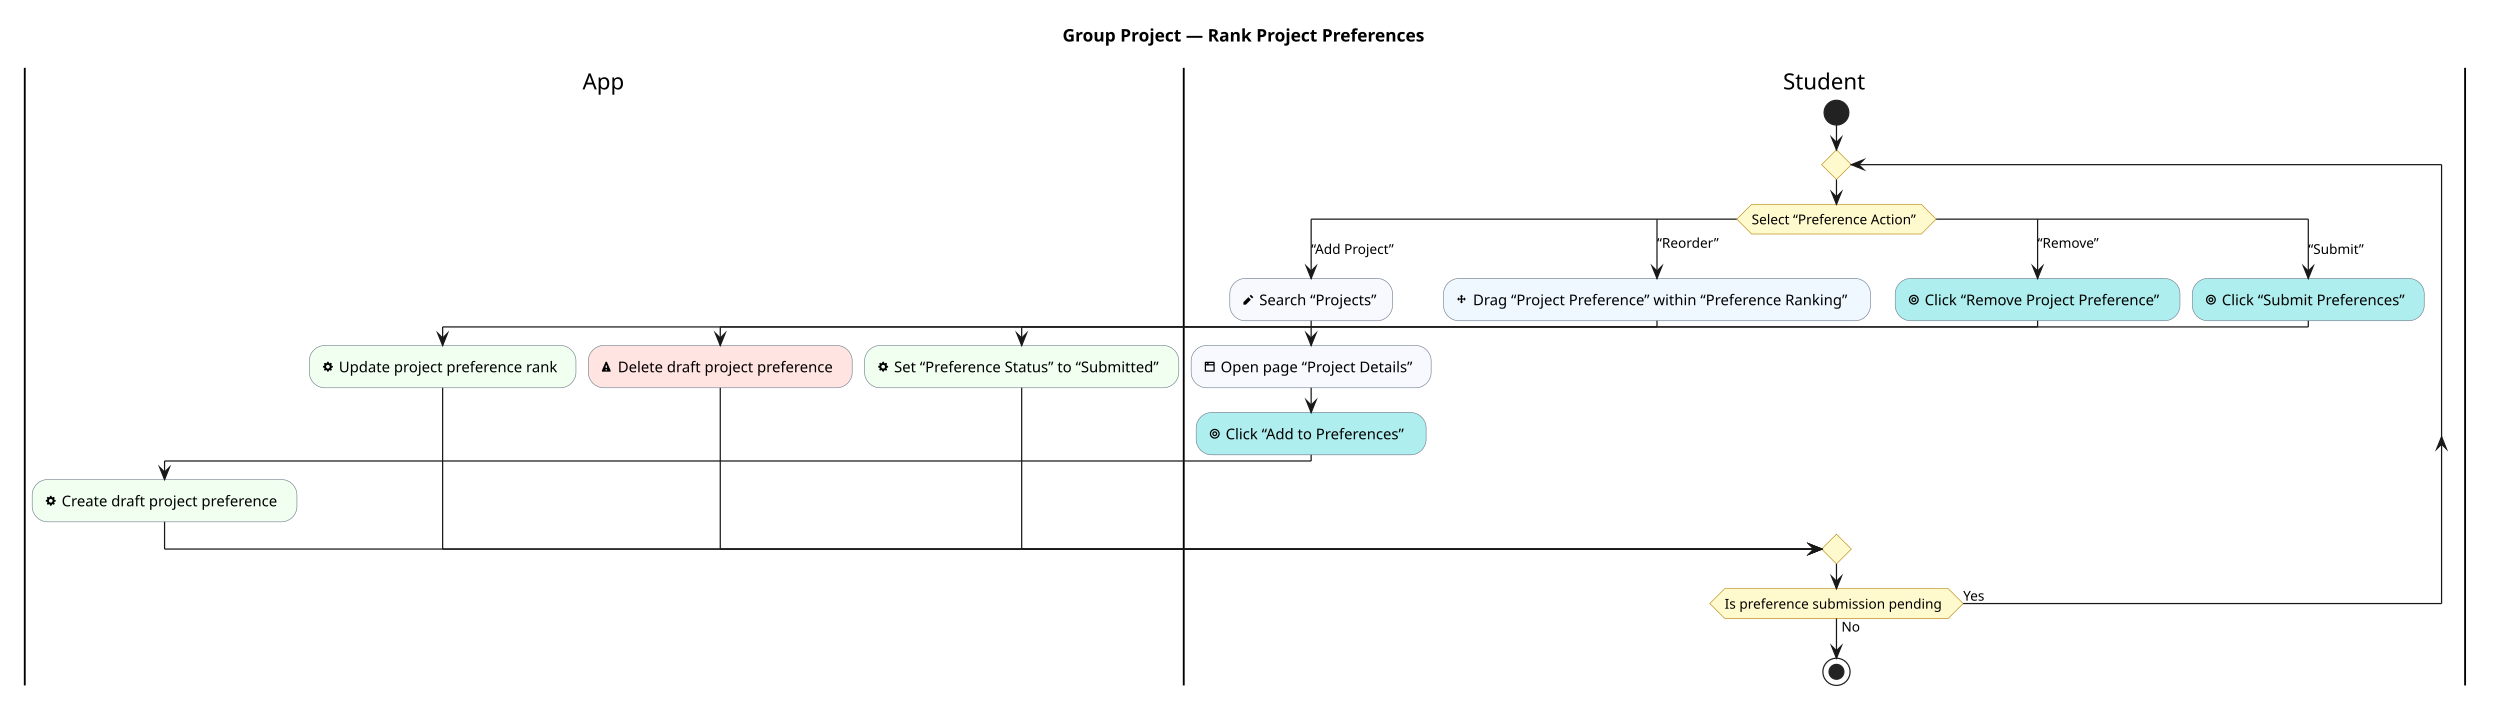
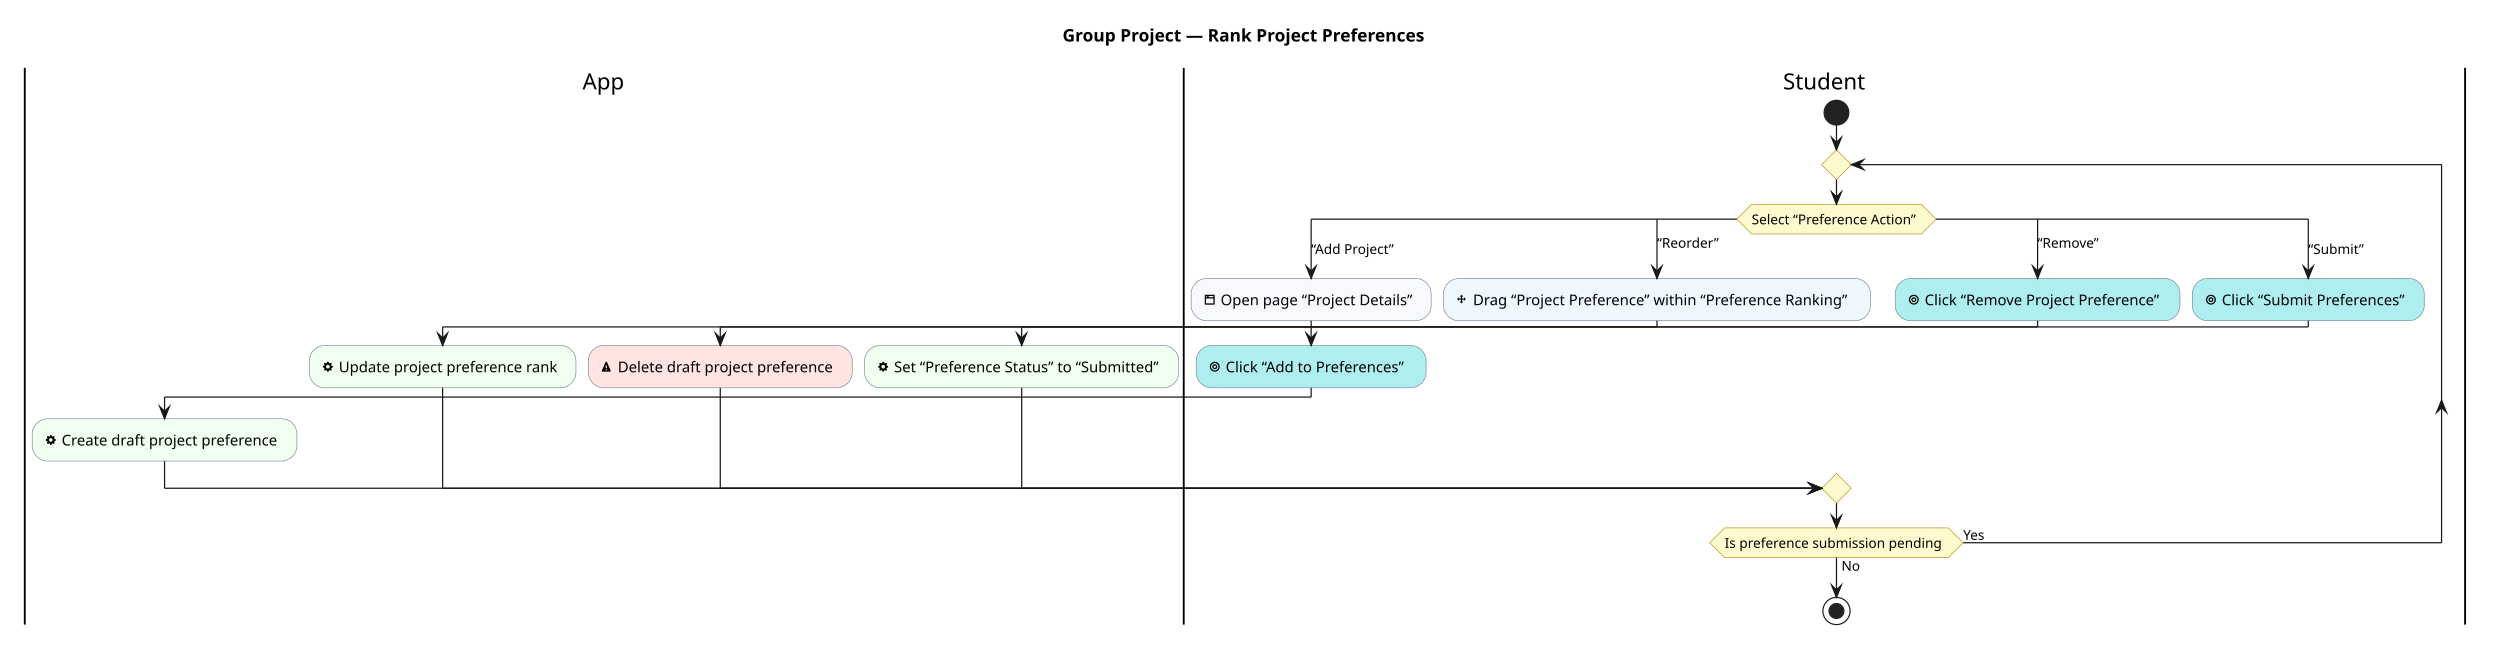
- <svg xmlns="http://www.w3.org/2000/svg" contentStyleType="text/css" data-diagram-type="ACTIVITY" height="574px" preserveAspectRatio="none" style="width:2019px;height:574px;background:#FFFFFF;" version="1.1" viewBox="0 0 2019 574" width="2019px" zoomAndPan="magnify">
+ <svg xmlns="http://www.w3.org/2000/svg" contentStyleType="text/css" data-diagram-type="ACTIVITY" height="525px" preserveAspectRatio="none" style="width:2019px;height:525px;background:#FFFFFF;" version="1.1" viewBox="0 0 2019 525" width="2019px" zoomAndPan="magnify">
  <defs />
  <g>
    <g class="title" data-source-line="2">
      <text fill="#000000" font-family="sans-serif" font-size="14" font-weight="700" lengthAdjust="spacing" textLength="301.485" x="858.088" y="33.535">Group Project — Rank Project Preferences</text>
    </g>
    <rect fill="none" height="21.199" style="stroke:none;stroke-width:1;" width="1972.662" x="20" y="54.785" />
-     <rect fill="#F0FFF0" height="34.133" rx="12.5" ry="12.5" style="stroke:#708090;stroke-width:0.5;" width="213.803" x="26" y="387.293" />
-     <path d="M40.5,400.426 L40,401.616 C39.9,401.646 39.81,401.696 39.72,401.746 L38.53,401.246 L37.81,401.966 L38.31,403.156 C38.26,403.256 38.22,403.336 38.18,403.436 L36.99,403.936 L36.99,404.936 L38.18,405.436 C38.22,405.536 38.26,405.616 38.31,405.716 L37.81,406.906 L38.53,407.626 L39.72,407.126 C39.81,407.166 39.9,407.216 40,407.256 L40.5,408.446 L41.5,408.446 L42,407.256 C42.09,407.216 42.19,407.176 42.28,407.126 L43.47,407.626 L44.19,406.906 L43.69,405.716 C43.73,405.626 43.78,405.526 43.82,405.436 L45.01,404.936 L45.01,403.936 L43.82,403.436 C43.79,403.346 43.74,403.246 43.69,403.156 L44.19,401.966 L43.47,401.246 L42.28,401.746 C42.19,401.706 42.09,401.656 42,401.616 L41.5,400.426 L40.5,400.426 M41,402.926 C41.83,402.926 42.5,403.596 42.5,404.426 C42.5,405.256 41.83,405.926 41,405.926 C40.17,405.926 39.5,405.256 39.5,404.426 C39.5,403.596 40.17,402.926 41,402.926" fill="#000000" />
-     <text fill="#000000" font-family="sans-serif" font-size="12" lengthAdjust="spacing" textLength="180.006" x="49.797" y="408.894">Create draft project preference</text>
+     <rect fill="#F0FFF0" height="34.133" rx="12.5" ry="12.5" style="stroke:#708090;stroke-width:0.5;" width="213.803" x="26" y="338.182" />
+     <path d="M40.5,351.315 L40,352.505 C39.9,352.534 39.81,352.584 39.72,352.635 L38.53,352.135 L37.81,352.854 L38.31,354.045 C38.26,354.144 38.22,354.224 38.18,354.325 L36.99,354.825 L36.99,355.825 L38.18,356.325 C38.22,356.425 38.26,356.505 38.31,356.604 L37.81,357.795 L38.53,358.514 L39.72,358.014 C39.81,358.055 39.9,358.104 40,358.144 L40.5,359.334 L41.5,359.334 L42,358.144 C42.09,358.104 42.19,358.065 42.28,358.014 L43.47,358.514 L44.19,357.795 L43.69,356.604 C43.73,356.514 43.78,356.414 43.82,356.325 L45.01,355.825 L45.01,354.825 L43.82,354.325 C43.79,354.235 43.74,354.135 43.69,354.045 L44.19,352.854 L43.47,352.135 L42.28,352.635 C42.19,352.594 42.09,352.545 42,352.505 L41.5,351.315 L40.5,351.315 M41,353.815 C41.83,353.815 42.5,354.485 42.5,355.315 C42.5,356.144 41.83,356.815 41,356.815 C40.17,356.815 39.5,356.144 39.5,355.315 C39.5,354.485 40.17,353.815 41,353.815" fill="#000000" />
+     <text fill="#000000" font-family="sans-serif" font-size="12" lengthAdjust="spacing" textLength="180.006" x="49.797" y="359.783">Create draft project preference</text>
    <rect fill="#F0FFF0" height="34.133" rx="12.5" ry="12.5" style="stroke:#708090;stroke-width:0.5;" width="215.332" x="249.803" y="279.027" />
    <path d="M264.303,292.16 L263.803,293.35 C263.703,293.38 263.613,293.43 263.523,293.48 L262.333,292.98 L261.613,293.7 L262.113,294.89 C262.063,294.99 262.023,295.07 261.983,295.17 L260.793,295.67 L260.793,296.67 L261.983,297.17 C262.023,297.27 262.063,297.35 262.113,297.45 L261.613,298.64 L262.333,299.36 L263.523,298.86 C263.613,298.9 263.703,298.95 263.803,298.99 L264.303,300.18 L265.303,300.18 L265.803,298.99 C265.893,298.95 265.993,298.91 266.083,298.86 L267.273,299.36 L267.993,298.64 L267.493,297.45 C267.533,297.36 267.583,297.26 267.623,297.17 L268.813,296.67 L268.813,295.67 L267.623,295.17 C267.593,295.08 267.543,294.98 267.493,294.89 L267.993,293.7 L267.273,292.98 L266.083,293.48 C265.993,293.44 265.893,293.39 265.803,293.35 L265.303,292.16 L264.303,292.16 M264.803,294.66 C265.633,294.66 266.303,295.33 266.303,296.16 C266.303,296.99 265.633,297.66 264.803,297.66 C263.973,297.66 263.303,296.99 263.303,296.16 C263.303,295.33 263.973,294.66 264.803,294.66" fill="#000000" />
    <text fill="#000000" font-family="sans-serif" font-size="12" lengthAdjust="spacing" textLength="181.535" x="273.6" y="300.629">Update project preference rank</text>
    <rect fill="#FFE4E1" height="34.133" rx="12.5" ry="12.5" style="stroke:#708090;stroke-width:0.5;" width="213.106" x="475.135" y="279.027" />
    <path d="M489.225,292.16 C489.165,292.16 489.125,292.2 489.095,292.25 L486.155,299.06 C486.135,299.11 486.125,299.19 486.125,299.25 L486.125,300.06 C486.125,300.11 486.165,300.15 486.215,300.15 L493.025,300.15 C493.075,300.15 493.115,300.11 493.115,300.06 L493.115,299.25 C493.115,299.2 493.105,299.11 493.085,299.06 L490.145,292.25 C490.125,292.2 490.075,292.16 490.015,292.16 L489.205,292.16 M489.135,295.16 L490.135,295.16 L490.135,297.16 L489.135,297.16 L489.135,295.16 M489.135,298.16 L490.135,298.16 L490.135,299.16 L489.135,299.16 L489.135,298.16" fill="#000000" />
    <text fill="#000000" font-family="sans-serif" font-size="12" lengthAdjust="spacing" textLength="179.309" x="498.932" y="300.629">Delete draft project preference</text>
    <rect fill="#F0FFF0" height="34.133" rx="12.5" ry="12.5" style="stroke:#708090;stroke-width:0.5;" width="253.74" x="698.24" y="279.027" />
    <path d="M712.74,292.16 L712.24,293.35 C712.14,293.38 712.05,293.43 711.96,293.48 L710.77,292.98 L710.05,293.7 L710.55,294.89 C710.5,294.99 710.46,295.07 710.42,295.17 L709.23,295.67 L709.23,296.67 L710.42,297.17 C710.46,297.27 710.5,297.35 710.55,297.45 L710.05,298.64 L710.77,299.36 L711.96,298.86 C712.05,298.9 712.14,298.95 712.24,298.99 L712.74,300.18 L713.74,300.18 L714.24,298.99 C714.33,298.95 714.43,298.91 714.52,298.86 L715.71,299.36 L716.43,298.64 L715.93,297.45 C715.97,297.36 716.02,297.26 716.06,297.17 L717.25,296.67 L717.25,295.67 L716.06,295.17 C716.03,295.08 715.98,294.98 715.93,294.89 L716.43,293.7 L715.71,292.98 L714.52,293.48 C714.43,293.44 714.33,293.39 714.24,293.35 L713.74,292.16 L712.74,292.16 M713.24,294.66 C714.07,294.66 714.74,295.33 714.74,296.16 C714.74,296.99 714.07,297.66 713.24,297.66 C712.41,297.66 711.74,296.99 711.74,296.16 C711.74,295.33 712.41,294.66 713.24,294.66" fill="#000000" />
    <text fill="#000000" font-family="sans-serif" font-size="12" lengthAdjust="spacing" textLength="219.943" x="722.037" y="300.629">Set “Preference Status” to “Submitted”</text>
-     <line style="stroke:#000000;stroke-width:1.5;" x1="20" x2="20" y1="54.785" y2="553.561" />
+     <line style="stroke:#000000;stroke-width:1.5;" x1="20" x2="20" y1="54.785" y2="504.449" />
    <ellipse cx="1483.136" cy="90.984" fill="#222222" rx="10" ry="10" style="stroke:#222222;stroke-width:1;" />
    <polygon fill="#FFFACD" points="1414.627,164.984,1551.644,164.984,1563.644,176.984,1551.644,188.984,1414.627,188.984,1402.627,176.984,1414.627,164.984" style="stroke:#B8860B;stroke-width:0.5;stroke-linejoin:miter;stroke-miterlimit:10;" />
    <text fill="#000000" font-family="sans-serif" font-size="11" lengthAdjust="spacing" textLength="137.017" x="1414.627" y="181.142">Select “Preference Action”</text>
-     <rect fill="#F8F8FF" height="34.133" rx="12.5" ry="12.5" style="stroke:#708090;stroke-width:0.5;" width="131.414" x="993.179" y="224.894" />
-     <path d="M1010.179,238.027 L1009.179,239.027 L1011.179,241.027 L1012.179,240.027 L1010.179,238.027 M1008.179,240.027 L1004.179,244.027 L1004.179,246.027 L1006.179,246.027 L1010.179,242.027 L1008.179,240.027" fill="#000000" />
-     <text fill="#000000" font-family="sans-serif" font-size="12" lengthAdjust="spacing" textLength="97.617" x="1016.976" y="246.496">Search “Projects”</text>
-     <rect fill="#F8F8FF" height="34.133" rx="12.5" ry="12.5" style="stroke:#708090;stroke-width:0.5;" width="193.81" x="961.981" y="279.027" />
-     <path d="M973.321,292.16 A0.5,0.5 0 0 0 972.981,292.66 L972.981,299.66 A0.5,0.5 0 0 0 973.481,300.16 L980.481,300.16 A0.5,0.5 0 0 0 980.981,299.66 L980.981,292.66 A0.5,0.5 0 0 0 980.481,292.16 L973.481,292.16 A0.5,0.5 0 0 0 973.39,292.16 A0.5,0.5 0 0 0 973.331,292.16 M974.481,293.16 C974.76,293.16 974.981,293.38 974.981,293.66 C974.981,293.94 974.76,294.16 974.481,294.16 C974.201,294.16 973.981,293.94 973.981,293.66 C973.981,293.38 974.201,293.16 974.481,293.16 M976.481,293.16 L979.481,293.16 C979.76,293.16 979.981,293.38 979.981,293.66 C979.981,293.94 979.76,294.16 979.481,294.16 L976.481,294.16 C976.201,294.16 975.981,293.94 975.981,293.66 C975.981,293.38 976.201,293.16 976.481,293.16 M973.981,295.16 L979.981,295.16 L979.981,299.16 L973.981,299.16 L973.981,295.16" fill="#000000" />
-     <text fill="#000000" font-family="sans-serif" font-size="12" lengthAdjust="spacing" textLength="160.014" x="985.777" y="300.629">Open page “Project Details”</text>
-     <rect fill="#AFEEEE" height="34.133" rx="12.5" ry="12.5" style="stroke:#708090;stroke-width:0.5;" width="185.69" x="966.041" y="333.16" />
-     <path d="M981.041,346.293 C978.841,346.293 977.041,348.093 977.041,350.293 C977.041,352.493 978.841,354.293 981.041,354.293 C983.241,354.293 985.041,352.493 985.041,350.293 C985.041,348.093 983.241,346.293 981.041,346.293 M981.041,347.293 C982.701,347.293 984.041,348.633 984.041,350.293 C984.041,351.953 982.701,353.293 981.041,353.293 C979.381,353.293 978.041,351.953 978.041,350.293 C978.041,348.633 979.381,347.293 981.041,347.293 M981.041,348.293 C979.941,348.293 979.041,349.193 979.041,350.293 C979.041,351.393 979.941,352.293 981.041,352.293 C982.141,352.293 983.041,351.393 983.041,350.293 C983.041,349.193 982.141,348.293 981.041,348.293 M981.041,349.293 C981.601,349.293 982.041,349.733 982.041,350.293 C982.041,350.853 981.601,351.293 981.041,351.293 C980.481,351.293 980.041,350.853 980.041,350.293 C980.041,349.733 980.481,349.293 981.041,349.293" fill="#000000" />
-     <text fill="#000000" font-family="sans-serif" font-size="12" lengthAdjust="spacing" textLength="151.893" x="989.838" y="354.762">Click “Add to Preferences”</text>
+     <rect fill="#F8F8FF" height="34.133" rx="12.5" ry="12.5" style="stroke:#708090;stroke-width:0.5;" width="193.81" x="961.981" y="224.894" />
+     <path d="M973.321,238.027 A0.5,0.5 0 0 0 972.981,238.527 L972.981,245.527 A0.5,0.5 0 0 0 973.481,246.027 L980.481,246.027 A0.5,0.5 0 0 0 980.981,245.527 L980.981,238.527 A0.5,0.5 0 0 0 980.481,238.027 L973.481,238.027 A0.5,0.5 0 0 0 973.39,238.027 A0.5,0.5 0 0 0 973.331,238.027 M974.481,239.027 C974.76,239.027 974.981,239.247 974.981,239.527 C974.981,239.807 974.76,240.027 974.481,240.027 C974.201,240.027 973.981,239.807 973.981,239.527 C973.981,239.247 974.201,239.027 974.481,239.027 M976.481,239.027 L979.481,239.027 C979.76,239.027 979.981,239.247 979.981,239.527 C979.981,239.807 979.76,240.027 979.481,240.027 L976.481,240.027 C976.201,240.027 975.981,239.807 975.981,239.527 C975.981,239.247 976.201,239.027 976.481,239.027 M973.981,241.027 L979.981,241.027 L979.981,245.027 L973.981,245.027 L973.981,241.027" fill="#000000" />
+     <text fill="#000000" font-family="sans-serif" font-size="12" lengthAdjust="spacing" textLength="160.014" x="985.777" y="246.496">Open page “Project Details”</text>
+     <rect fill="#AFEEEE" height="34.133" rx="12.5" ry="12.5" style="stroke:#708090;stroke-width:0.5;" width="185.69" x="966.041" y="279.027" />
+     <path d="M981.041,292.16 C978.841,292.16 977.041,293.96 977.041,296.16 C977.041,298.36 978.841,300.16 981.041,300.16 C983.241,300.16 985.041,298.36 985.041,296.16 C985.041,293.96 983.241,292.16 981.041,292.16 M981.041,293.16 C982.701,293.16 984.041,294.5 984.041,296.16 C984.041,297.82 982.701,299.16 981.041,299.16 C979.381,299.16 978.041,297.82 978.041,296.16 C978.041,294.5 979.381,293.16 981.041,293.16 M981.041,294.16 C979.941,294.16 979.041,295.06 979.041,296.16 C979.041,297.26 979.941,298.16 981.041,298.16 C982.141,298.16 983.041,297.26 983.041,296.16 C983.041,295.06 982.141,294.16 981.041,294.16 M981.041,295.16 C981.601,295.16 982.041,295.6 982.041,296.16 C982.041,296.72 981.601,297.16 981.041,297.16 C980.481,297.16 980.041,296.72 980.041,296.16 C980.041,295.6 980.481,295.16 981.041,295.16" fill="#000000" />
+     <text fill="#000000" font-family="sans-serif" font-size="12" lengthAdjust="spacing" textLength="151.893" x="989.838" y="300.629">Click “Add to Preferences”</text>
    <rect fill="#F0F8FF" height="34.133" rx="12.5" ry="12.5" style="stroke:#708090;stroke-width:0.5;" width="344.795" x="1165.791" y="224.894" />
    <path d="M1180.291,238.027 L1178.791,239.527 L1179.791,239.527 L1179.791,241.027 L1178.291,241.027 L1178.291,240.027 L1176.791,241.527 L1178.291,243.027 L1178.291,242.027 L1179.791,242.027 L1179.791,243.527 L1178.791,243.527 L1180.291,245.027 L1181.791,243.527 L1180.791,243.527 L1180.791,242.027 L1182.291,242.027 L1182.291,243.027 L1183.791,241.527 L1182.291,240.027 L1182.291,241.027 L1180.791,241.027 L1180.791,239.527 L1181.791,239.527 L1180.291,238.027" fill="#000000" />
    <text fill="#000000" font-family="sans-serif" font-size="12" lengthAdjust="spacing" textLength="310.998" x="1189.588" y="246.496">Drag “Project Preference” within “Preference Ranking”</text>
    <rect fill="#AFEEEE" height="34.133" rx="12.5" ry="12.5" style="stroke:#708090;stroke-width:0.5;" width="229.957" x="1530.586" y="224.894" />
    <path d="M1545.586,238.027 C1543.386,238.027 1541.586,239.827 1541.586,242.027 C1541.586,244.227 1543.386,246.027 1545.586,246.027 C1547.786,246.027 1549.586,244.227 1549.586,242.027 C1549.586,239.827 1547.786,238.027 1545.586,238.027 M1545.586,239.027 C1547.246,239.027 1548.586,240.367 1548.586,242.027 C1548.586,243.687 1547.246,245.027 1545.586,245.027 C1543.926,245.027 1542.586,243.687 1542.586,242.027 C1542.586,240.367 1543.926,239.027 1545.586,239.027 M1545.586,240.027 C1544.486,240.027 1543.586,240.927 1543.586,242.027 C1543.586,243.127 1544.486,244.027 1545.586,244.027 C1546.686,244.027 1547.586,243.127 1547.586,242.027 C1547.586,240.927 1546.686,240.027 1545.586,240.027 M1545.586,241.027 C1546.146,241.027 1546.586,241.467 1546.586,242.027 C1546.586,242.587 1546.146,243.027 1545.586,243.027 C1545.026,243.027 1544.586,242.587 1544.586,242.027 C1544.586,241.467 1545.026,241.027 1545.586,241.027" fill="#000000" />
    <text fill="#000000" font-family="sans-serif" font-size="12" lengthAdjust="spacing" textLength="196.16" x="1554.383" y="246.496">Click “Remove Project Preference”</text>
    <rect fill="#AFEEEE" height="34.133" rx="12.5" ry="12.5" style="stroke:#708090;stroke-width:0.5;" width="187.272" x="1770.543" y="224.894" />
    <path d="M1785.543,238.027 C1783.343,238.027 1781.543,239.827 1781.543,242.027 C1781.543,244.227 1783.343,246.027 1785.543,246.027 C1787.743,246.027 1789.543,244.227 1789.543,242.027 C1789.543,239.827 1787.743,238.027 1785.543,238.027 M1785.543,239.027 C1787.203,239.027 1788.543,240.367 1788.543,242.027 C1788.543,243.687 1787.203,245.027 1785.543,245.027 C1783.883,245.027 1782.543,243.687 1782.543,242.027 C1782.543,240.367 1783.883,239.027 1785.543,239.027 M1785.543,240.027 C1784.443,240.027 1783.543,240.927 1783.543,242.027 C1783.543,243.127 1784.443,244.027 1785.543,244.027 C1786.643,244.027 1787.543,243.127 1787.543,242.027 C1787.543,240.927 1786.643,240.027 1785.543,240.027 M1785.543,241.027 C1786.103,241.027 1786.543,241.467 1786.543,242.027 C1786.543,242.587 1786.103,243.027 1785.543,243.027 C1784.983,243.027 1784.543,242.587 1784.543,242.027 C1784.543,241.467 1784.983,241.027 1785.543,241.027" fill="#000000" />
    <text fill="#000000" font-family="sans-serif" font-size="12" lengthAdjust="spacing" textLength="153.475" x="1794.34" y="246.496">Click “Submit Preferences”</text>
-     <polygon fill="#FFFACD" points="1483.136,431.426,1483.136,431.426,1495.136,443.426,1483.136,455.426,1483.136,455.426,1471.136,443.426,1483.136,431.426" style="stroke:#B8860B;stroke-width:0.5;stroke-linejoin:miter;stroke-miterlimit:10;" />
+     <polygon fill="#FFFACD" points="1483.136,382.315,1483.136,382.315,1495.136,394.315,1483.136,406.315,1483.136,406.315,1471.136,394.315,1483.136,382.315" style="stroke:#B8860B;stroke-width:0.5;stroke-linejoin:miter;stroke-miterlimit:10;" />
    <polygon fill="#FFFACD" points="1483.136,120.984,1495.136,132.984,1483.136,144.984,1471.136,132.984,1483.136,120.984" style="stroke:#B8860B;stroke-width:0.5;stroke-linejoin:miter;stroke-miterlimit:10;" />
-     <polygon fill="#FFFACD" points="1392.829,475.426,1573.443,475.426,1585.443,487.426,1573.443,499.426,1392.829,499.426,1380.829,487.426,1392.829,475.426" style="stroke:#B8860B;stroke-width:0.5;stroke-linejoin:miter;stroke-miterlimit:10;" />
-     <text fill="#000000" font-family="sans-serif" font-size="11" lengthAdjust="spacing" textLength="14.883" x="1487.136" y="510.06">No</text>
-     <text fill="#000000" font-family="sans-serif" font-size="11" lengthAdjust="spacing" textLength="180.614" x="1392.829" y="491.583">Is preference submission pending</text>
-     <text fill="#000000" font-family="sans-serif" font-size="11" lengthAdjust="spacing" textLength="18.589" x="1585.443" y="485.106">Yes</text>
-     <ellipse cx="1483.136" cy="542.561" fill="none" rx="11" ry="11" style="stroke:#222222;stroke-width:1;" />
-     <ellipse cx="1483.136" cy="542.561" fill="#222222" rx="6" ry="6" style="stroke:#222222;stroke-width:1;" />
-     <line style="stroke:#000000;stroke-width:1.5;" x1="955.981" x2="955.981" y1="54.785" y2="553.561" />
-     <line style="stroke:#000000;stroke-width:1.5;" x1="1990.814" x2="1990.814" y1="54.785" y2="553.561" />
+     <polygon fill="#FFFACD" points="1392.829,426.315,1573.443,426.315,1585.443,438.315,1573.443,450.315,1392.829,450.315,1380.829,438.315,1392.829,426.315" style="stroke:#B8860B;stroke-width:0.5;stroke-linejoin:miter;stroke-miterlimit:10;" />
+     <text fill="#000000" font-family="sans-serif" font-size="11" lengthAdjust="spacing" textLength="14.883" x="1487.136" y="460.949">No</text>
+     <text fill="#000000" font-family="sans-serif" font-size="11" lengthAdjust="spacing" textLength="180.614" x="1392.829" y="442.472">Is preference submission pending</text>
+     <text fill="#000000" font-family="sans-serif" font-size="11" lengthAdjust="spacing" textLength="18.589" x="1585.443" y="435.994">Yes</text>
+     <ellipse cx="1483.136" cy="493.449" fill="none" rx="11" ry="11" style="stroke:#222222;stroke-width:1;" />
+     <ellipse cx="1483.136" cy="493.449" fill="#222222" rx="6" ry="6" style="stroke:#222222;stroke-width:1;" />
+     <line style="stroke:#000000;stroke-width:1.5;" x1="955.981" x2="955.981" y1="54.785" y2="504.449" />
+     <line style="stroke:#000000;stroke-width:1.5;" x1="1990.814" x2="1990.814" y1="54.785" y2="504.449" />
    <line style="stroke:#181818;stroke-width:1;" x1="1058.886" x2="1058.886" y1="259.027" y2="279.027" />
    <polygon fill="#181818" points="1054.886,269.027,1058.886,279.027,1062.886,269.027,1058.886,273.027" style="stroke:#181818;stroke-width:1;stroke-linejoin:miter;stroke-miterlimit:10;" />
-     <line style="stroke:#181818;stroke-width:1;" x1="1058.886" x2="1058.886" y1="313.16" y2="333.16" />
-     <polygon fill="#181818" points="1054.886,323.16,1058.886,333.16,1062.886,323.16,1058.886,327.16" style="stroke:#181818;stroke-width:1;stroke-linejoin:miter;stroke-miterlimit:10;" />
    <line style="stroke:#181818;stroke-width:1;" x1="1402.627" x2="1058.886" y1="176.984" y2="176.984" />
    <line style="stroke:#181818;stroke-width:1;" x1="1058.886" x2="1058.886" y1="176.984" y2="224.894" />
    <polygon fill="#181818" points="1054.886,214.894,1058.886,224.894,1062.886,214.894,1058.886,218.894" style="stroke:#181818;stroke-width:1;stroke-linejoin:miter;stroke-miterlimit:10;" />
    <text fill="#000000" font-family="sans-serif" font-size="11" lengthAdjust="spacing" textLength="70.222" x="1058.886" y="205.097">“Add Project”</text>
    <line style="stroke:#181818;stroke-width:1;" x1="1563.644" x2="1864.179" y1="176.984" y2="176.984" />
    <line style="stroke:#181818;stroke-width:1;" x1="1864.179" x2="1864.179" y1="176.984" y2="224.894" />
    <polygon fill="#181818" points="1860.179,214.894,1864.179,224.894,1868.179,214.894,1864.179,218.894" style="stroke:#181818;stroke-width:1;stroke-linejoin:miter;stroke-miterlimit:10;" />
    <text fill="#000000" font-family="sans-serif" font-size="11" lengthAdjust="spacing" textLength="45.982" x="1864.179" y="205.097">“Submit”</text>
    <line style="stroke:#181818;stroke-width:1;" x1="1338.188" x2="1338.188" y1="176.984" y2="224.894" />
    <polygon fill="#181818" points="1334.188,214.894,1338.188,224.894,1342.188,214.894,1338.188,218.894" style="stroke:#181818;stroke-width:1;stroke-linejoin:miter;stroke-miterlimit:10;" />
    <text fill="#000000" font-family="sans-serif" font-size="11" lengthAdjust="spacing" textLength="50.639" x="1338.188" y="200.097">“Reorder”</text>
    <line style="stroke:#181818;stroke-width:1;" x1="1645.564" x2="1645.564" y1="176.984" y2="224.894" />
    <polygon fill="#181818" points="1641.564,214.894,1645.564,224.894,1649.564,214.894,1645.564,218.894" style="stroke:#181818;stroke-width:1;stroke-linejoin:miter;stroke-miterlimit:10;" />
    <text fill="#000000" font-family="sans-serif" font-size="11" lengthAdjust="spacing" textLength="50.676" x="1645.564" y="200.097">“Remove”</text>
    <line style="stroke:#181818;stroke-width:1;" x1="1483.136" x2="1483.136" y1="144.984" y2="164.984" />
    <polygon fill="#181818" points="1479.136,154.984,1483.136,164.984,1487.136,154.984,1483.136,158.984" style="stroke:#181818;stroke-width:1;stroke-linejoin:miter;stroke-miterlimit:10;" />
-     <line style="stroke:#181818;stroke-width:1;" x1="1585.443" x2="1971.814" y1="487.426" y2="487.426" />
-     <polygon fill="#181818" points="1967.814,362.705,1971.814,352.705,1975.814,362.705,1971.814,358.705" style="stroke:#181818;stroke-width:1;stroke-linejoin:miter;stroke-miterlimit:10;" />
-     <line style="stroke:#181818;stroke-width:1;" x1="1971.814" x2="1971.814" y1="132.984" y2="487.426" />
+     <line style="stroke:#181818;stroke-width:1;" x1="1585.443" x2="1971.814" y1="438.315" y2="438.315" />
+     <polygon fill="#181818" points="1967.814,333.16,1971.814,323.16,1975.814,333.16,1971.814,329.16" style="stroke:#181818;stroke-width:1;stroke-linejoin:miter;stroke-miterlimit:10;" />
+     <line style="stroke:#181818;stroke-width:1;" x1="1971.814" x2="1971.814" y1="132.984" y2="438.315" />
    <line style="stroke:#181818;stroke-width:1;" x1="1971.814" x2="1495.136" y1="132.984" y2="132.984" />
    <polygon fill="#181818" points="1505.136,128.984,1495.136,132.984,1505.136,136.984,1501.136,132.984" style="stroke:#181818;stroke-width:1;stroke-linejoin:miter;stroke-miterlimit:10;" />
-     <line style="stroke:#181818;stroke-width:1;" x1="1483.136" x2="1483.136" y1="455.426" y2="475.426" />
-     <polygon fill="#181818" points="1479.136,465.426,1483.136,475.426,1487.136,465.426,1483.136,469.426" style="stroke:#181818;stroke-width:1;stroke-linejoin:miter;stroke-miterlimit:10;" />
+     <line style="stroke:#181818;stroke-width:1;" x1="1483.136" x2="1483.136" y1="406.315" y2="426.315" />
+     <polygon fill="#181818" points="1479.136,416.315,1483.136,426.315,1487.136,416.315,1483.136,420.315" style="stroke:#181818;stroke-width:1;stroke-linejoin:miter;stroke-miterlimit:10;" />
    <line style="stroke:#181818;stroke-width:1;" x1="1483.136" x2="1483.136" y1="100.984" y2="120.984" />
    <polygon fill="#181818" points="1479.136,110.984,1483.136,120.984,1487.136,110.984,1483.136,114.984" style="stroke:#181818;stroke-width:1;stroke-linejoin:miter;stroke-miterlimit:10;" />
-     <line style="stroke:#181818;stroke-width:1;" x1="1483.136" x2="1483.136" y1="499.426" y2="531.561" />
-     <polygon fill="#181818" points="1479.136,521.561,1483.136,531.561,1487.136,521.561,1483.136,525.561" style="stroke:#181818;stroke-width:1;stroke-linejoin:miter;stroke-miterlimit:10;" />
-     <line style="stroke:#181818;stroke-width:1;" x1="1058.886" x2="1058.886" y1="367.293" y2="372.293" />
-     <line style="stroke:#181818;stroke-width:1;" x1="1058.886" x2="132.901" y1="372.293" y2="372.293" />
-     <line style="stroke:#181818;stroke-width:1;" x1="132.901" x2="132.901" y1="372.293" y2="387.293" />
-     <polygon fill="#181818" points="128.901,377.293,132.901,387.293,136.901,377.293,132.901,381.293" style="stroke:#181818;stroke-width:1;stroke-linejoin:miter;stroke-miterlimit:10;" />
+     <line style="stroke:#181818;stroke-width:1;" x1="1483.136" x2="1483.136" y1="450.315" y2="482.449" />
+     <polygon fill="#181818" points="1479.136,472.449,1483.136,482.449,1487.136,472.449,1483.136,476.449" style="stroke:#181818;stroke-width:1;stroke-linejoin:miter;stroke-miterlimit:10;" />
+     <line style="stroke:#181818;stroke-width:1;" x1="1058.886" x2="1058.886" y1="313.16" y2="320.682" />
+     <line style="stroke:#181818;stroke-width:1;" x1="1058.886" x2="132.901" y1="320.682" y2="320.682" />
+     <line style="stroke:#181818;stroke-width:1;" x1="132.901" x2="132.901" y1="320.682" y2="338.182" />
+     <polygon fill="#181818" points="128.901,328.182,132.901,338.182,136.901,328.182,132.901,332.182" style="stroke:#181818;stroke-width:1;stroke-linejoin:miter;stroke-miterlimit:10;" />
    <line style="stroke:#181818;stroke-width:1;" x1="1338.188" x2="1338.188" y1="259.027" y2="264.027" />
    <line style="stroke:#181818;stroke-width:1;" x1="1338.188" x2="357.469" y1="264.027" y2="264.027" />
    <line style="stroke:#181818;stroke-width:1;" x1="357.469" x2="357.469" y1="264.027" y2="279.027" />
    <polygon fill="#181818" points="353.469,269.027,357.469,279.027,361.469,269.027,357.469,273.027" style="stroke:#181818;stroke-width:1;stroke-linejoin:miter;stroke-miterlimit:10;" />
    <line style="stroke:#181818;stroke-width:1;" x1="1645.564" x2="1645.564" y1="259.027" y2="264.027" />
    <line style="stroke:#181818;stroke-width:1;" x1="1645.564" x2="581.688" y1="264.027" y2="264.027" />
    <line style="stroke:#181818;stroke-width:1;" x1="581.688" x2="581.688" y1="264.027" y2="279.027" />
    <polygon fill="#181818" points="577.688,269.027,581.688,279.027,585.688,269.027,581.688,273.027" style="stroke:#181818;stroke-width:1;stroke-linejoin:miter;stroke-miterlimit:10;" />
    <line style="stroke:#181818;stroke-width:1;" x1="1864.179" x2="1864.179" y1="259.027" y2="264.027" />
    <line style="stroke:#181818;stroke-width:1;" x1="1864.179" x2="825.11" y1="264.027" y2="264.027" />
    <line style="stroke:#181818;stroke-width:1;" x1="825.11" x2="825.11" y1="264.027" y2="279.027" />
    <polygon fill="#181818" points="821.11,269.027,825.11,279.027,829.11,269.027,825.11,273.027" style="stroke:#181818;stroke-width:1;stroke-linejoin:miter;stroke-miterlimit:10;" />
-     <line style="stroke:#181818;stroke-width:1;" x1="132.901" x2="132.901" y1="421.426" y2="443.426" />
-     <line style="stroke:#181818;stroke-width:1;" x1="132.901" x2="1471.136" y1="443.426" y2="443.426" />
-     <polygon fill="#181818" points="1461.136,439.426,1471.136,443.426,1461.136,447.426,1465.136,443.426" style="stroke:#181818;stroke-width:1;stroke-linejoin:miter;stroke-miterlimit:10;" />
-     <line style="stroke:#181818;stroke-width:1;" x1="357.469" x2="357.469" y1="313.16" y2="443.426" />
-     <line style="stroke:#181818;stroke-width:1;" x1="357.469" x2="1471.136" y1="443.426" y2="443.426" />
-     <polygon fill="#181818" points="1461.136,439.426,1471.136,443.426,1461.136,447.426,1465.136,443.426" style="stroke:#181818;stroke-width:1;stroke-linejoin:miter;stroke-miterlimit:10;" />
-     <line style="stroke:#181818;stroke-width:1;" x1="581.688" x2="581.688" y1="313.16" y2="443.426" />
-     <line style="stroke:#181818;stroke-width:1;" x1="581.688" x2="1471.136" y1="443.426" y2="443.426" />
-     <polygon fill="#181818" points="1461.136,439.426,1471.136,443.426,1461.136,447.426,1465.136,443.426" style="stroke:#181818;stroke-width:1;stroke-linejoin:miter;stroke-miterlimit:10;" />
-     <line style="stroke:#181818;stroke-width:1;" x1="825.11" x2="825.11" y1="313.16" y2="443.426" />
-     <line style="stroke:#181818;stroke-width:1;" x1="825.11" x2="1471.136" y1="443.426" y2="443.426" />
-     <polygon fill="#181818" points="1461.136,439.426,1471.136,443.426,1461.136,447.426,1465.136,443.426" style="stroke:#181818;stroke-width:1;stroke-linejoin:miter;stroke-miterlimit:10;" />
+     <line style="stroke:#181818;stroke-width:1;" x1="132.901" x2="132.901" y1="372.315" y2="394.315" />
+     <line style="stroke:#181818;stroke-width:1;" x1="132.901" x2="1471.136" y1="394.315" y2="394.315" />
+     <polygon fill="#181818" points="1461.136,390.315,1471.136,394.315,1461.136,398.315,1465.136,394.315" style="stroke:#181818;stroke-width:1;stroke-linejoin:miter;stroke-miterlimit:10;" />
+     <line style="stroke:#181818;stroke-width:1;" x1="357.469" x2="357.469" y1="313.16" y2="394.315" />
+     <line style="stroke:#181818;stroke-width:1;" x1="357.469" x2="1471.136" y1="394.315" y2="394.315" />
+     <polygon fill="#181818" points="1461.136,390.315,1471.136,394.315,1461.136,398.315,1465.136,394.315" style="stroke:#181818;stroke-width:1;stroke-linejoin:miter;stroke-miterlimit:10;" />
+     <line style="stroke:#181818;stroke-width:1;" x1="581.688" x2="581.688" y1="313.16" y2="394.315" />
+     <line style="stroke:#181818;stroke-width:1;" x1="581.688" x2="1471.136" y1="394.315" y2="394.315" />
+     <polygon fill="#181818" points="1461.136,390.315,1471.136,394.315,1461.136,398.315,1465.136,394.315" style="stroke:#181818;stroke-width:1;stroke-linejoin:miter;stroke-miterlimit:10;" />
+     <line style="stroke:#181818;stroke-width:1;" x1="825.11" x2="825.11" y1="313.16" y2="394.315" />
+     <line style="stroke:#181818;stroke-width:1;" x1="825.11" x2="1471.136" y1="394.315" y2="394.315" />
+     <polygon fill="#181818" points="1461.136,390.315,1471.136,394.315,1461.136,398.315,1465.136,394.315" style="stroke:#181818;stroke-width:1;stroke-linejoin:miter;stroke-miterlimit:10;" />
    <text fill="#000000" font-family="sans-serif" font-size="18" lengthAdjust="spacing" textLength="35.077" x="470.452" y="72.188">App</text>
    <text fill="#000000" font-family="sans-serif" font-size="18" lengthAdjust="spacing" textLength="66.858" x="1439.968" y="72.188">Student</text>
  </g>
</svg>
